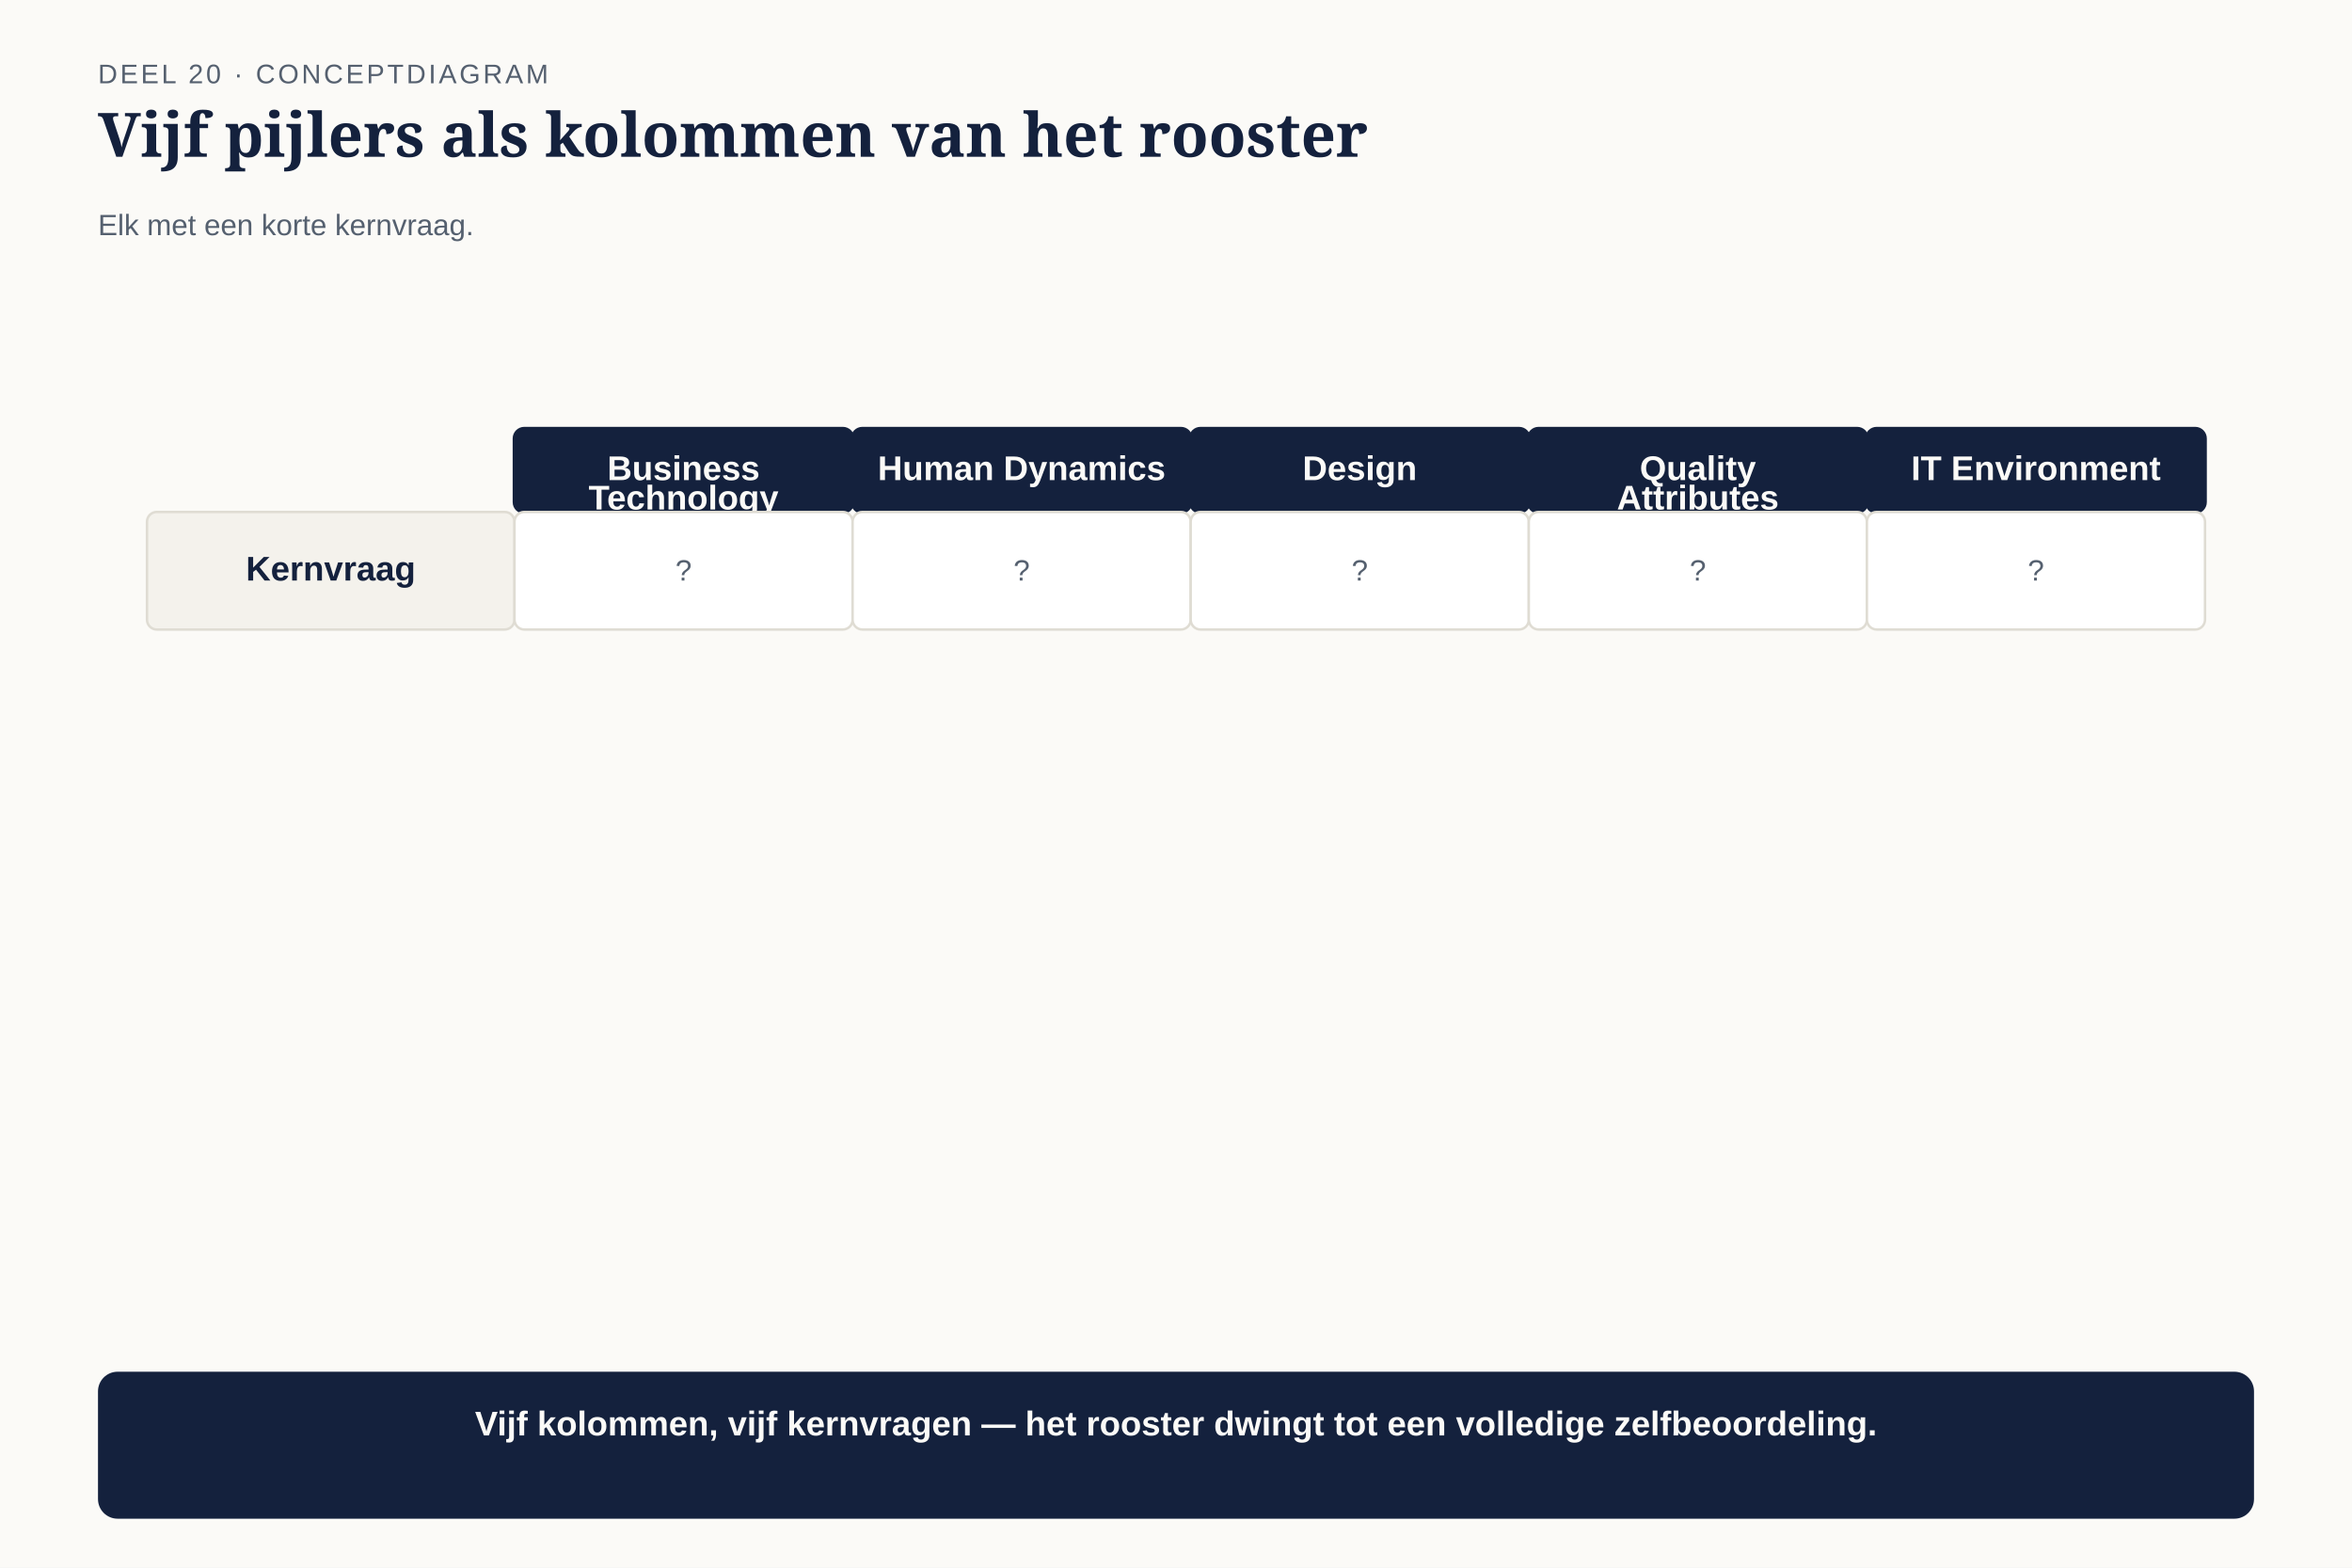
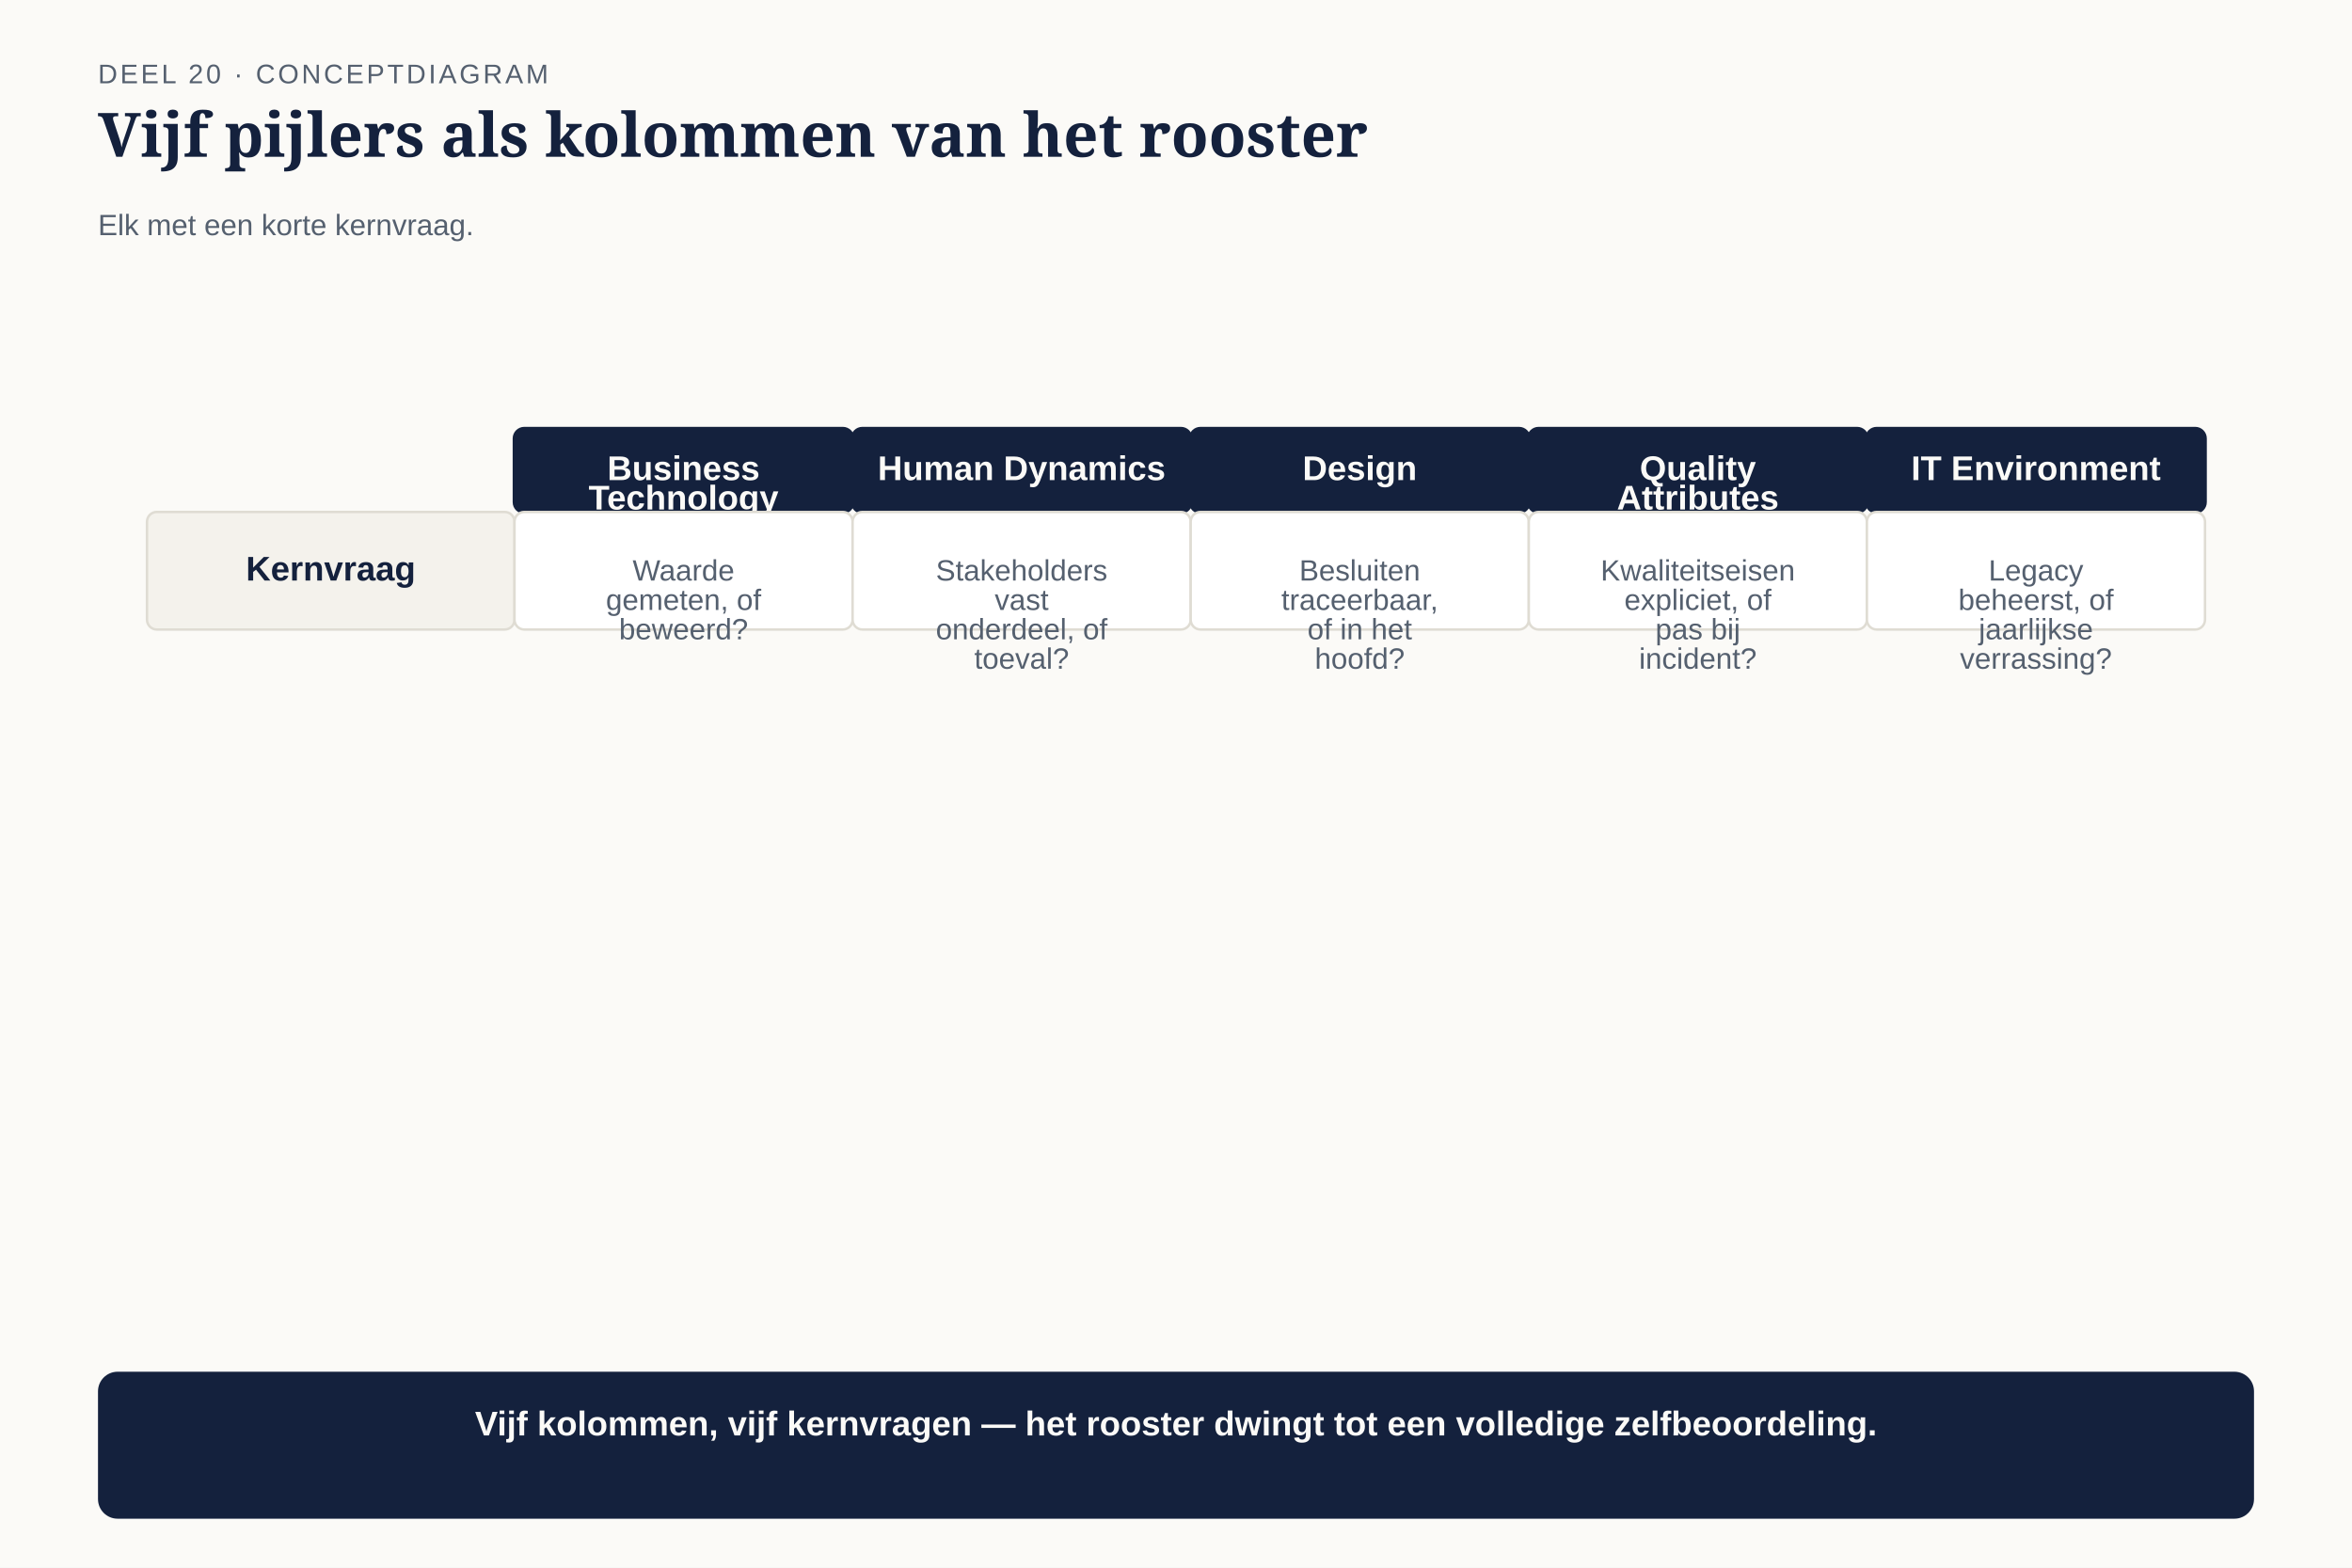
<svg xmlns="http://www.w3.org/2000/svg" viewBox="0 0 960 640" font-family="'DM Sans', Arial, sans-serif" width="960" height="640" preserveAspectRatio="xMidYMid meet">
  <defs>
    <style>
      .paper { fill:#FBFAF7; }
      .label { font-size:14px; font-weight:700; fill:#14213D; }
      .label-light { font-size:14px; font-weight:700; fill:#FBFAF7; }
      .sub { font-size:12px; fill:#55606F; }
      .sub-light { font-size:12px; fill:#DFDCD3; }
      .title { font-family:'Cormorant Garamond', Georgia, serif; font-size:25px; fill:#14213D; font-weight:600; }
      .title-sm { font-family:'Cormorant Garamond', Georgia, serif; font-size:19px; fill:#14213D; font-weight:600; }
      .kicker { font-size:11px; fill:#55606F; letter-spacing:.10em; }
      .arrow { stroke:#2563A8; stroke-width:2; fill:none; marker-end:url(#arrb); }
      .arrow-muted { stroke:#55606F; stroke-width:1.5; fill:none; marker-end:url(#arrm); }
      .arrow-amber { stroke:#E9A13B; stroke-width:2; fill:none; marker-end:url(#arra); }
    </style>
    <marker id="arrb" markerWidth="10" markerHeight="10" refX="6" refY="3" orient="auto">
      <path d="M0,0 L6,3 L0,6 Z" fill="#2563A8" />
    </marker>
    <marker id="arrm" markerWidth="10" markerHeight="10" refX="6" refY="3" orient="auto">
      <path d="M0,0 L6,3 L0,6 Z" fill="#55606F" />
    </marker>
    <marker id="arra" markerWidth="10" markerHeight="10" refX="6" refY="3" orient="auto">
      <path d="M0,0 L6,3 L0,6 Z" fill="#E9A13B" />
    </marker>
  </defs>
  <rect width="960" height="640" class="paper" />
  <text x="40" y="34" class="kicker">DEEL 20 · CONCEPTDIAGRAM</text>
  <text x="40" y="64" class="title">Vijf pijlers als kolommen van het rooster</text>
  <text x="40" y="96" class="sub">Elk met een korte kernvraag.</text>
  <rect x="210" y="175" width="138" height="34" rx="4" fill="#14213D" stroke="#14213D" stroke-width="1.5" />
  <text x="279" y="196" text-anchor="middle" class="label-light">Business</text>
  <text x="279" y="208" text-anchor="middle" class="label-light">Technology</text>
  <text x="279" y="220" text-anchor="middle" class="label-light">Strategy</text>
  <rect x="348" y="175" width="138" height="34" rx="4" fill="#14213D" stroke="#14213D" stroke-width="1.5" />
  <text x="417" y="196" text-anchor="middle" class="label-light">Human Dynamics</text>
  <rect x="486" y="175" width="138" height="34" rx="4" fill="#14213D" stroke="#14213D" stroke-width="1.5" />
  <text x="555" y="196" text-anchor="middle" class="label-light">Design</text>
  <rect x="624" y="175" width="138" height="34" rx="4" fill="#14213D" stroke="#14213D" stroke-width="1.5" />
  <text x="693" y="196" text-anchor="middle" class="label-light">Quality</text>
  <text x="693" y="208" text-anchor="middle" class="label-light">Attributes</text>
  <rect x="762" y="175" width="138" height="34" rx="4" fill="#14213D" stroke="#14213D" stroke-width="1.5" />
  <text x="831" y="196" text-anchor="middle" class="label-light">IT Environment</text>
  <rect x="60" y="209" width="150" height="48" rx="4" fill="#F4F2EC" stroke="#DFDCD3" stroke-width="1" />
  <text x="135" y="237" text-anchor="middle" class="label">Kernvraag</text>
  <rect x="210" y="209" width="138" height="48" rx="4" fill="#FFFFFF" stroke="#DFDCD3" stroke-width="1" />
-   <text x="279" y="237" text-anchor="middle" class="sub">?</text>
+   <text x="279" y="237" text-anchor="middle" class="sub">Waarde</text>
+   <text x="279" y="249" text-anchor="middle" class="sub">gemeten, of</text>
+   <text x="279" y="261" text-anchor="middle" class="sub">beweerd?</text>
  <rect x="348" y="209" width="138" height="48" rx="4" fill="#FFFFFF" stroke="#DFDCD3" stroke-width="1" />
-   <text x="417" y="237" text-anchor="middle" class="sub">?</text>
+   <text x="417" y="237" text-anchor="middle" class="sub">Stakeholders</text>
+   <text x="417" y="249" text-anchor="middle" class="sub">vast</text>
+   <text x="417" y="261" text-anchor="middle" class="sub">onderdeel, of</text>
+   <text x="417" y="273" text-anchor="middle" class="sub">toeval?</text>
  <rect x="486" y="209" width="138" height="48" rx="4" fill="#FFFFFF" stroke="#DFDCD3" stroke-width="1" />
-   <text x="555" y="237" text-anchor="middle" class="sub">?</text>
+   <text x="555" y="237" text-anchor="middle" class="sub">Besluiten</text>
+   <text x="555" y="249" text-anchor="middle" class="sub">traceerbaar,</text>
+   <text x="555" y="261" text-anchor="middle" class="sub">of in het</text>
+   <text x="555" y="273" text-anchor="middle" class="sub">hoofd?</text>
  <rect x="624" y="209" width="138" height="48" rx="4" fill="#FFFFFF" stroke="#DFDCD3" stroke-width="1" />
-   <text x="693" y="237" text-anchor="middle" class="sub">?</text>
+   <text x="693" y="237" text-anchor="middle" class="sub">Kwaliteitseisen</text>
+   <text x="693" y="249" text-anchor="middle" class="sub">expliciet, of</text>
+   <text x="693" y="261" text-anchor="middle" class="sub">pas bij</text>
+   <text x="693" y="273" text-anchor="middle" class="sub">incident?</text>
  <rect x="762" y="209" width="138" height="48" rx="4" fill="#FFFFFF" stroke="#DFDCD3" stroke-width="1" />
-   <text x="831" y="237" text-anchor="middle" class="sub">?</text>
+   <text x="831" y="237" text-anchor="middle" class="sub">Legacy</text>
+   <text x="831" y="249" text-anchor="middle" class="sub">beheerst, of</text>
+   <text x="831" y="261" text-anchor="middle" class="sub">jaarlijkse</text>
+   <text x="831" y="273" text-anchor="middle" class="sub">verrassing?</text>
  <rect x="40" y="560" width="880" height="60" rx="8" fill="#14213D" />
  <text x="480" y="586" text-anchor="middle" class="label-light">Vijf kolommen, vijf kernvragen — het rooster dwingt tot een volledige zelfbeoordeling.</text>
</svg>
